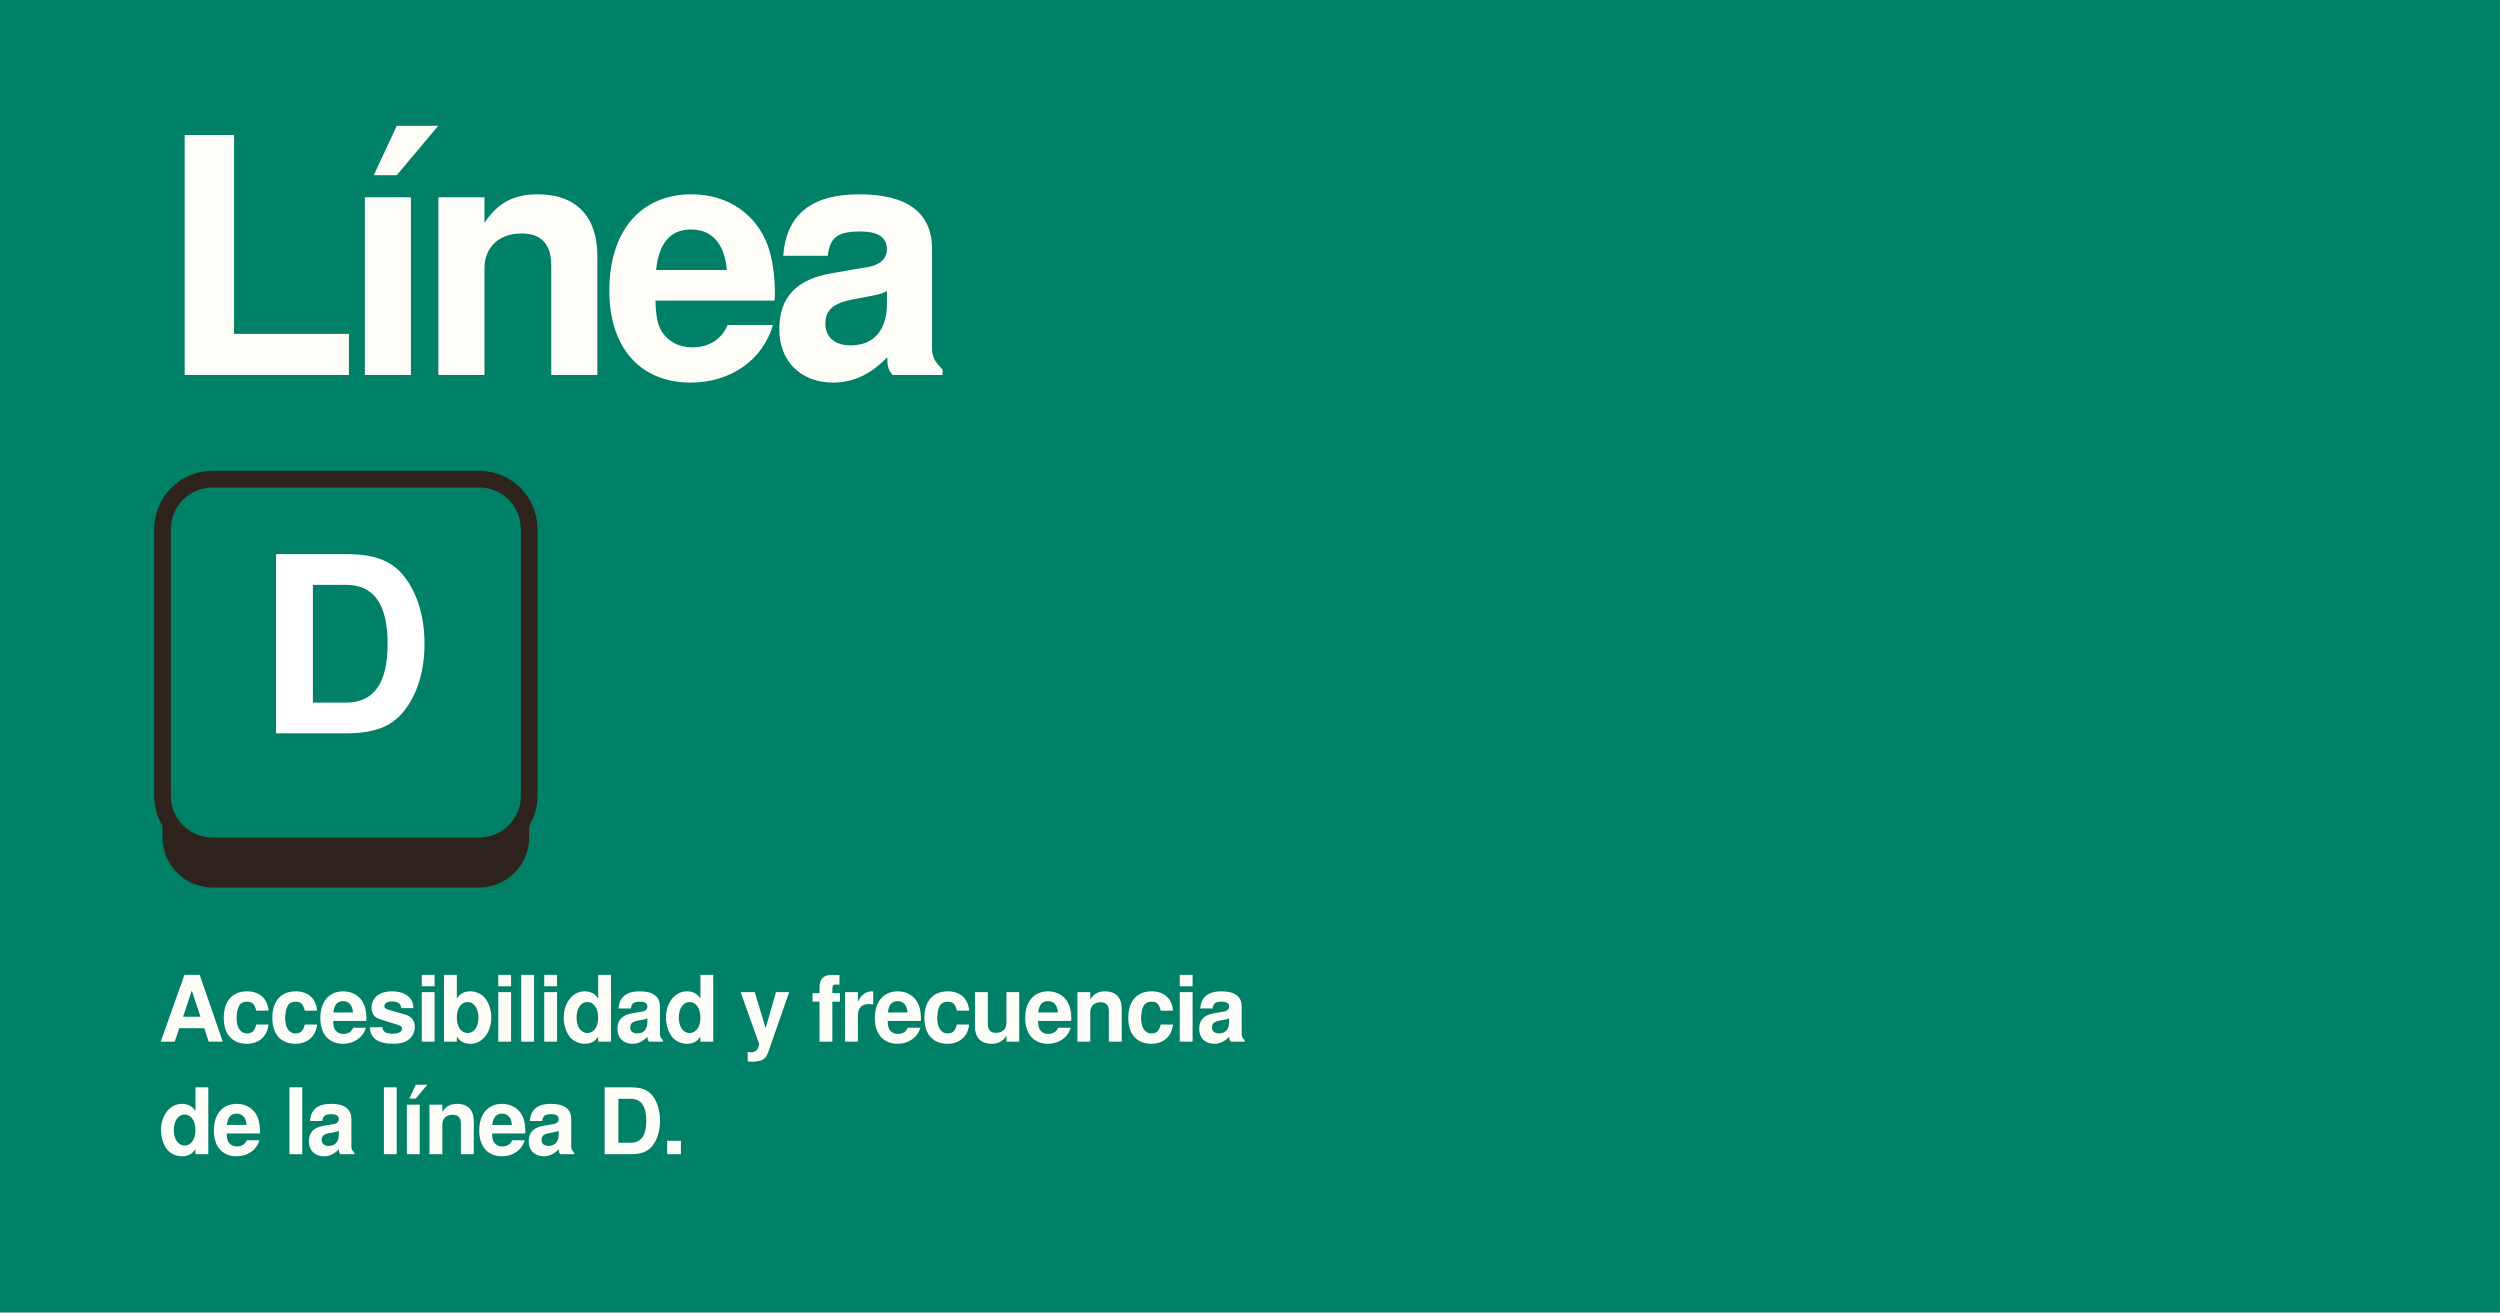
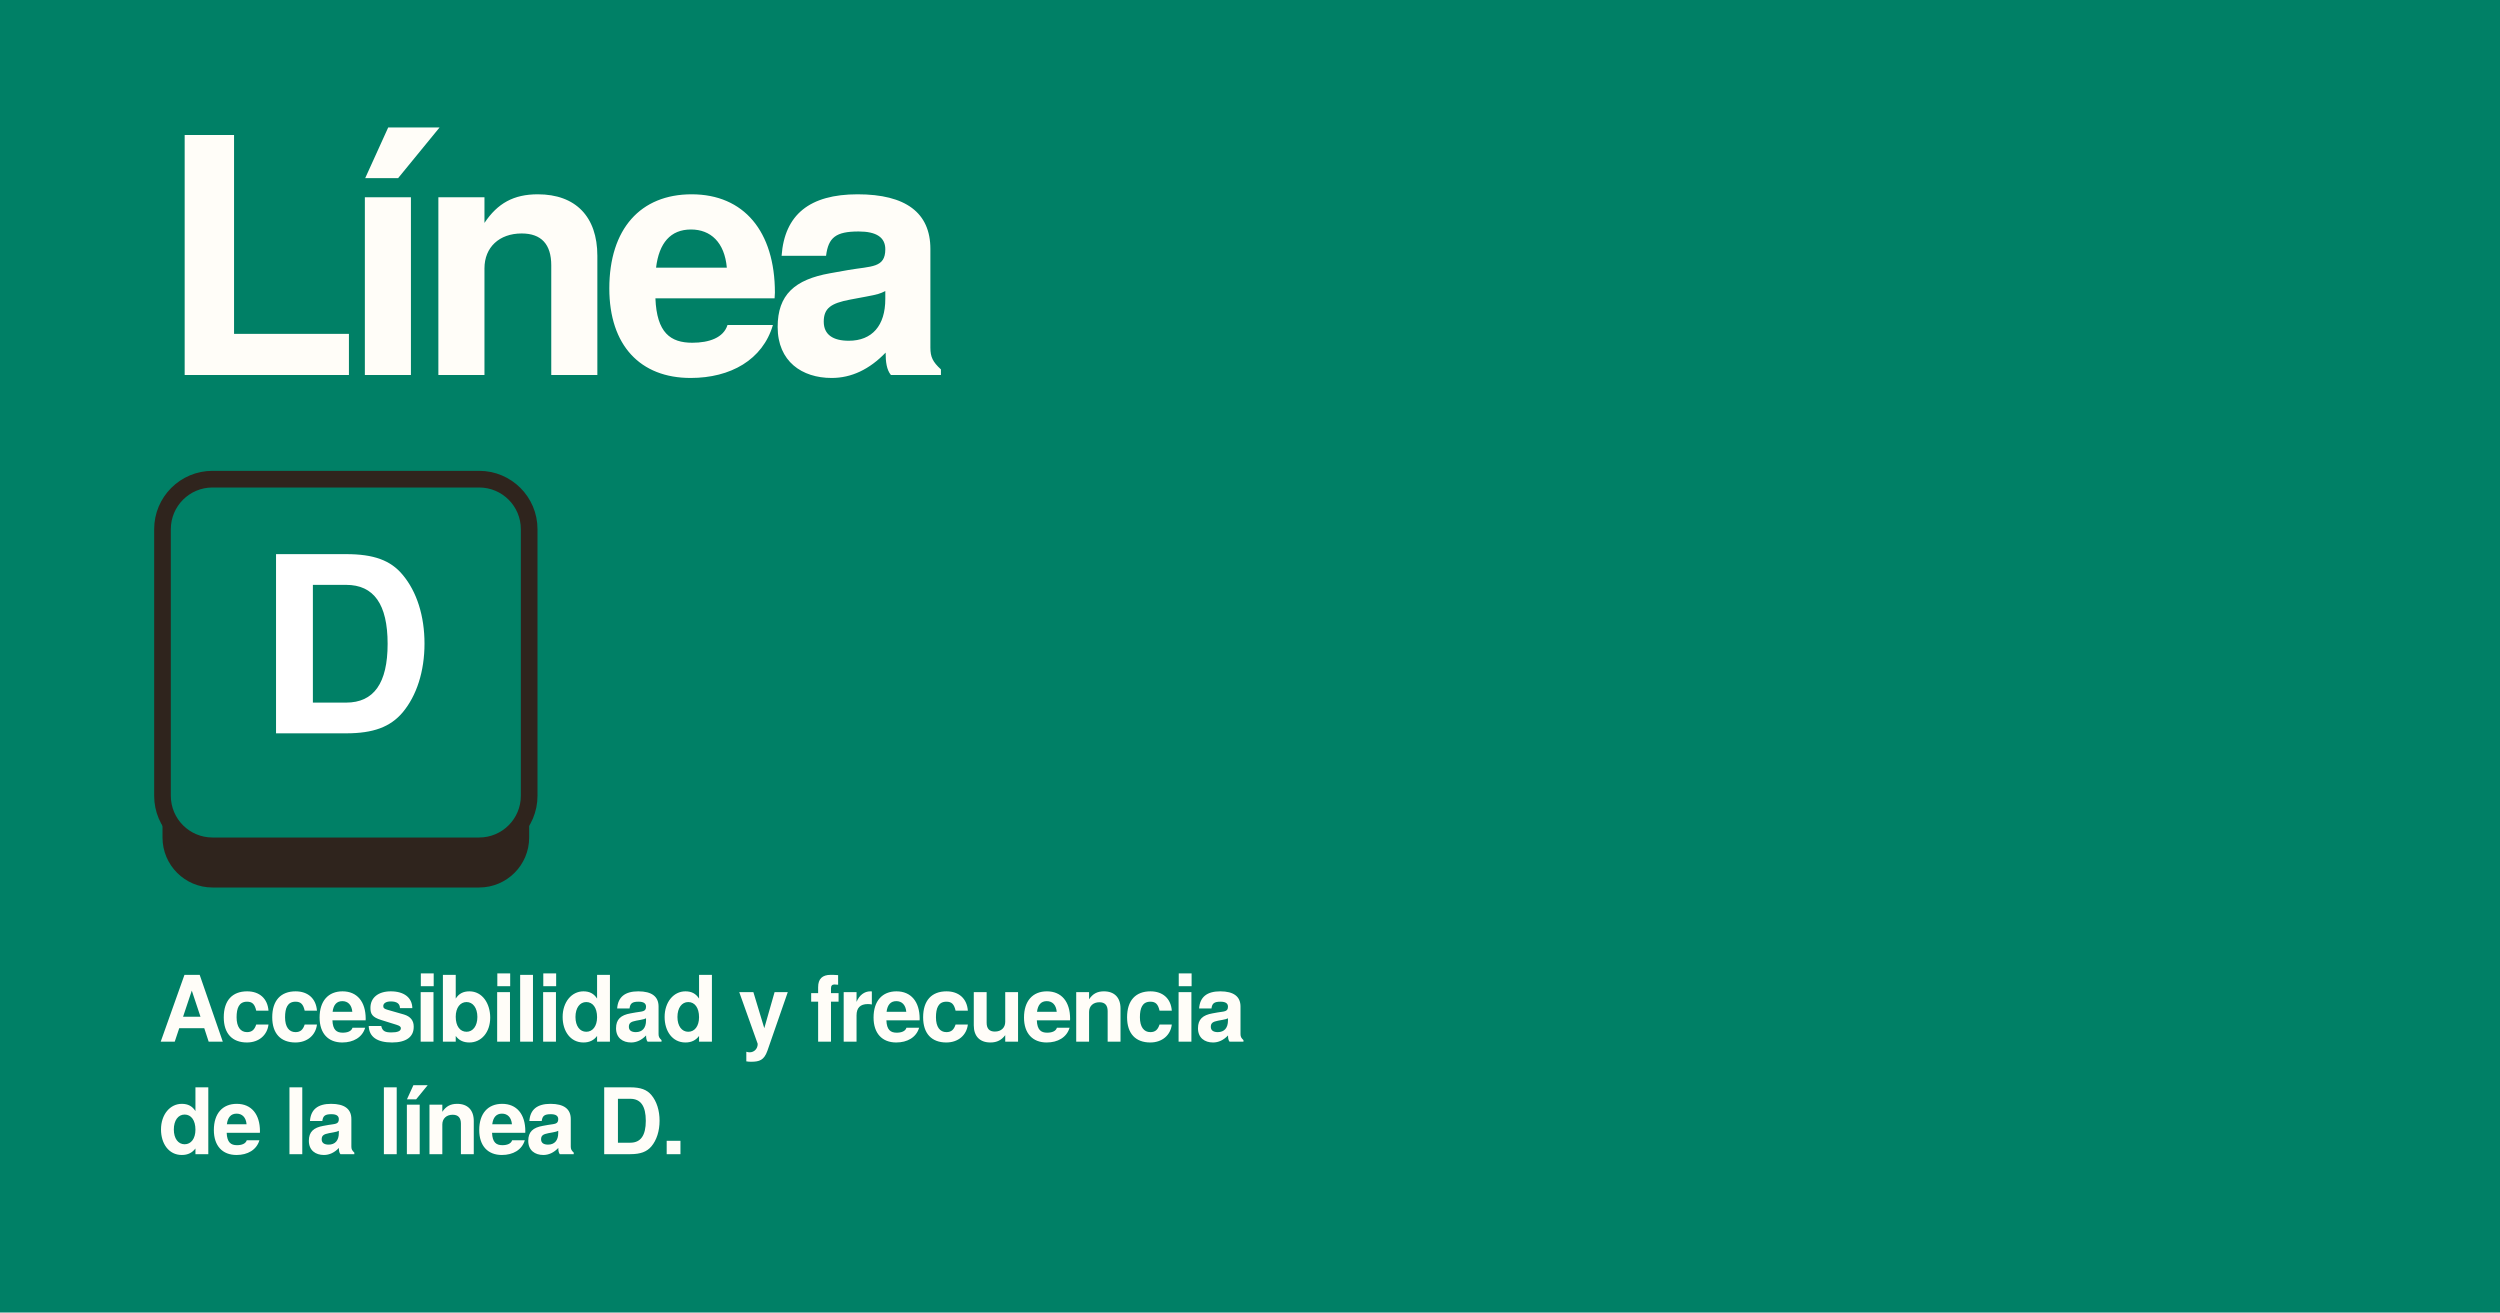
<svg xmlns="http://www.w3.org/2000/svg" width="1200" height="630" viewBox="0 0 1200 630" fill="none">
  <rect width="1200" height="630" fill="#008066" />
-   <text x="76" y="180" fill="#fffdf8" font-family="Helvetica, Arial, sans-serif" font-size="158" font-weight="700" letter-spacing="-8">
+   <text x="76" y="180" fill="#fffdf8" font-family="TeX Gyre Heros, Helvetica Neue, Helvetica, Arial, sans-serif" font-size="158" font-weight="700" letter-spacing="-8">
    Línea
  </text>
  <g transform="translate(78 230)">
    <rect x="0" y="20" width="176" height="176" rx="24" fill="#2f241d" />
    <rect x="0" y="0" width="176" height="176" rx="24" fill="#008066" stroke="#2f241d" stroke-width="8" />
-     <text x="88" y="122" fill="#ffffff" font-family="Helvetica, Arial, sans-serif" font-size="118" font-weight="700" letter-spacing="-6" text-anchor="middle">
+     <text x="88" y="122" fill="#ffffff" font-family="TeX Gyre Heros, Helvetica Neue, Helvetica, Arial, sans-serif" font-size="118" font-weight="700" letter-spacing="-6" text-anchor="middle">
      D
    </text>
  </g>
-   <text x="76" y="500" fill="#fffdf8" font-family="Helvetica, Arial, sans-serif" font-size="44" font-weight="700" letter-spacing="-1.2">
+   <text x="76" y="500" fill="#fffdf8" font-family="TeX Gyre Heros, Helvetica Neue, Helvetica, Arial, sans-serif" font-size="44" font-weight="700" letter-spacing="-1.2">
    Accesibilidad y frecuencia
  </text>
-   <text x="76" y="554" fill="#fffdf8" font-family="Helvetica, Arial, sans-serif" font-size="44" font-weight="700" letter-spacing="-1.2">
+   <text x="76" y="554" fill="#fffdf8" font-family="TeX Gyre Heros, Helvetica Neue, Helvetica, Arial, sans-serif" font-size="44" font-weight="700" letter-spacing="-1.2">
    de la línea D.
  </text>
</svg>
